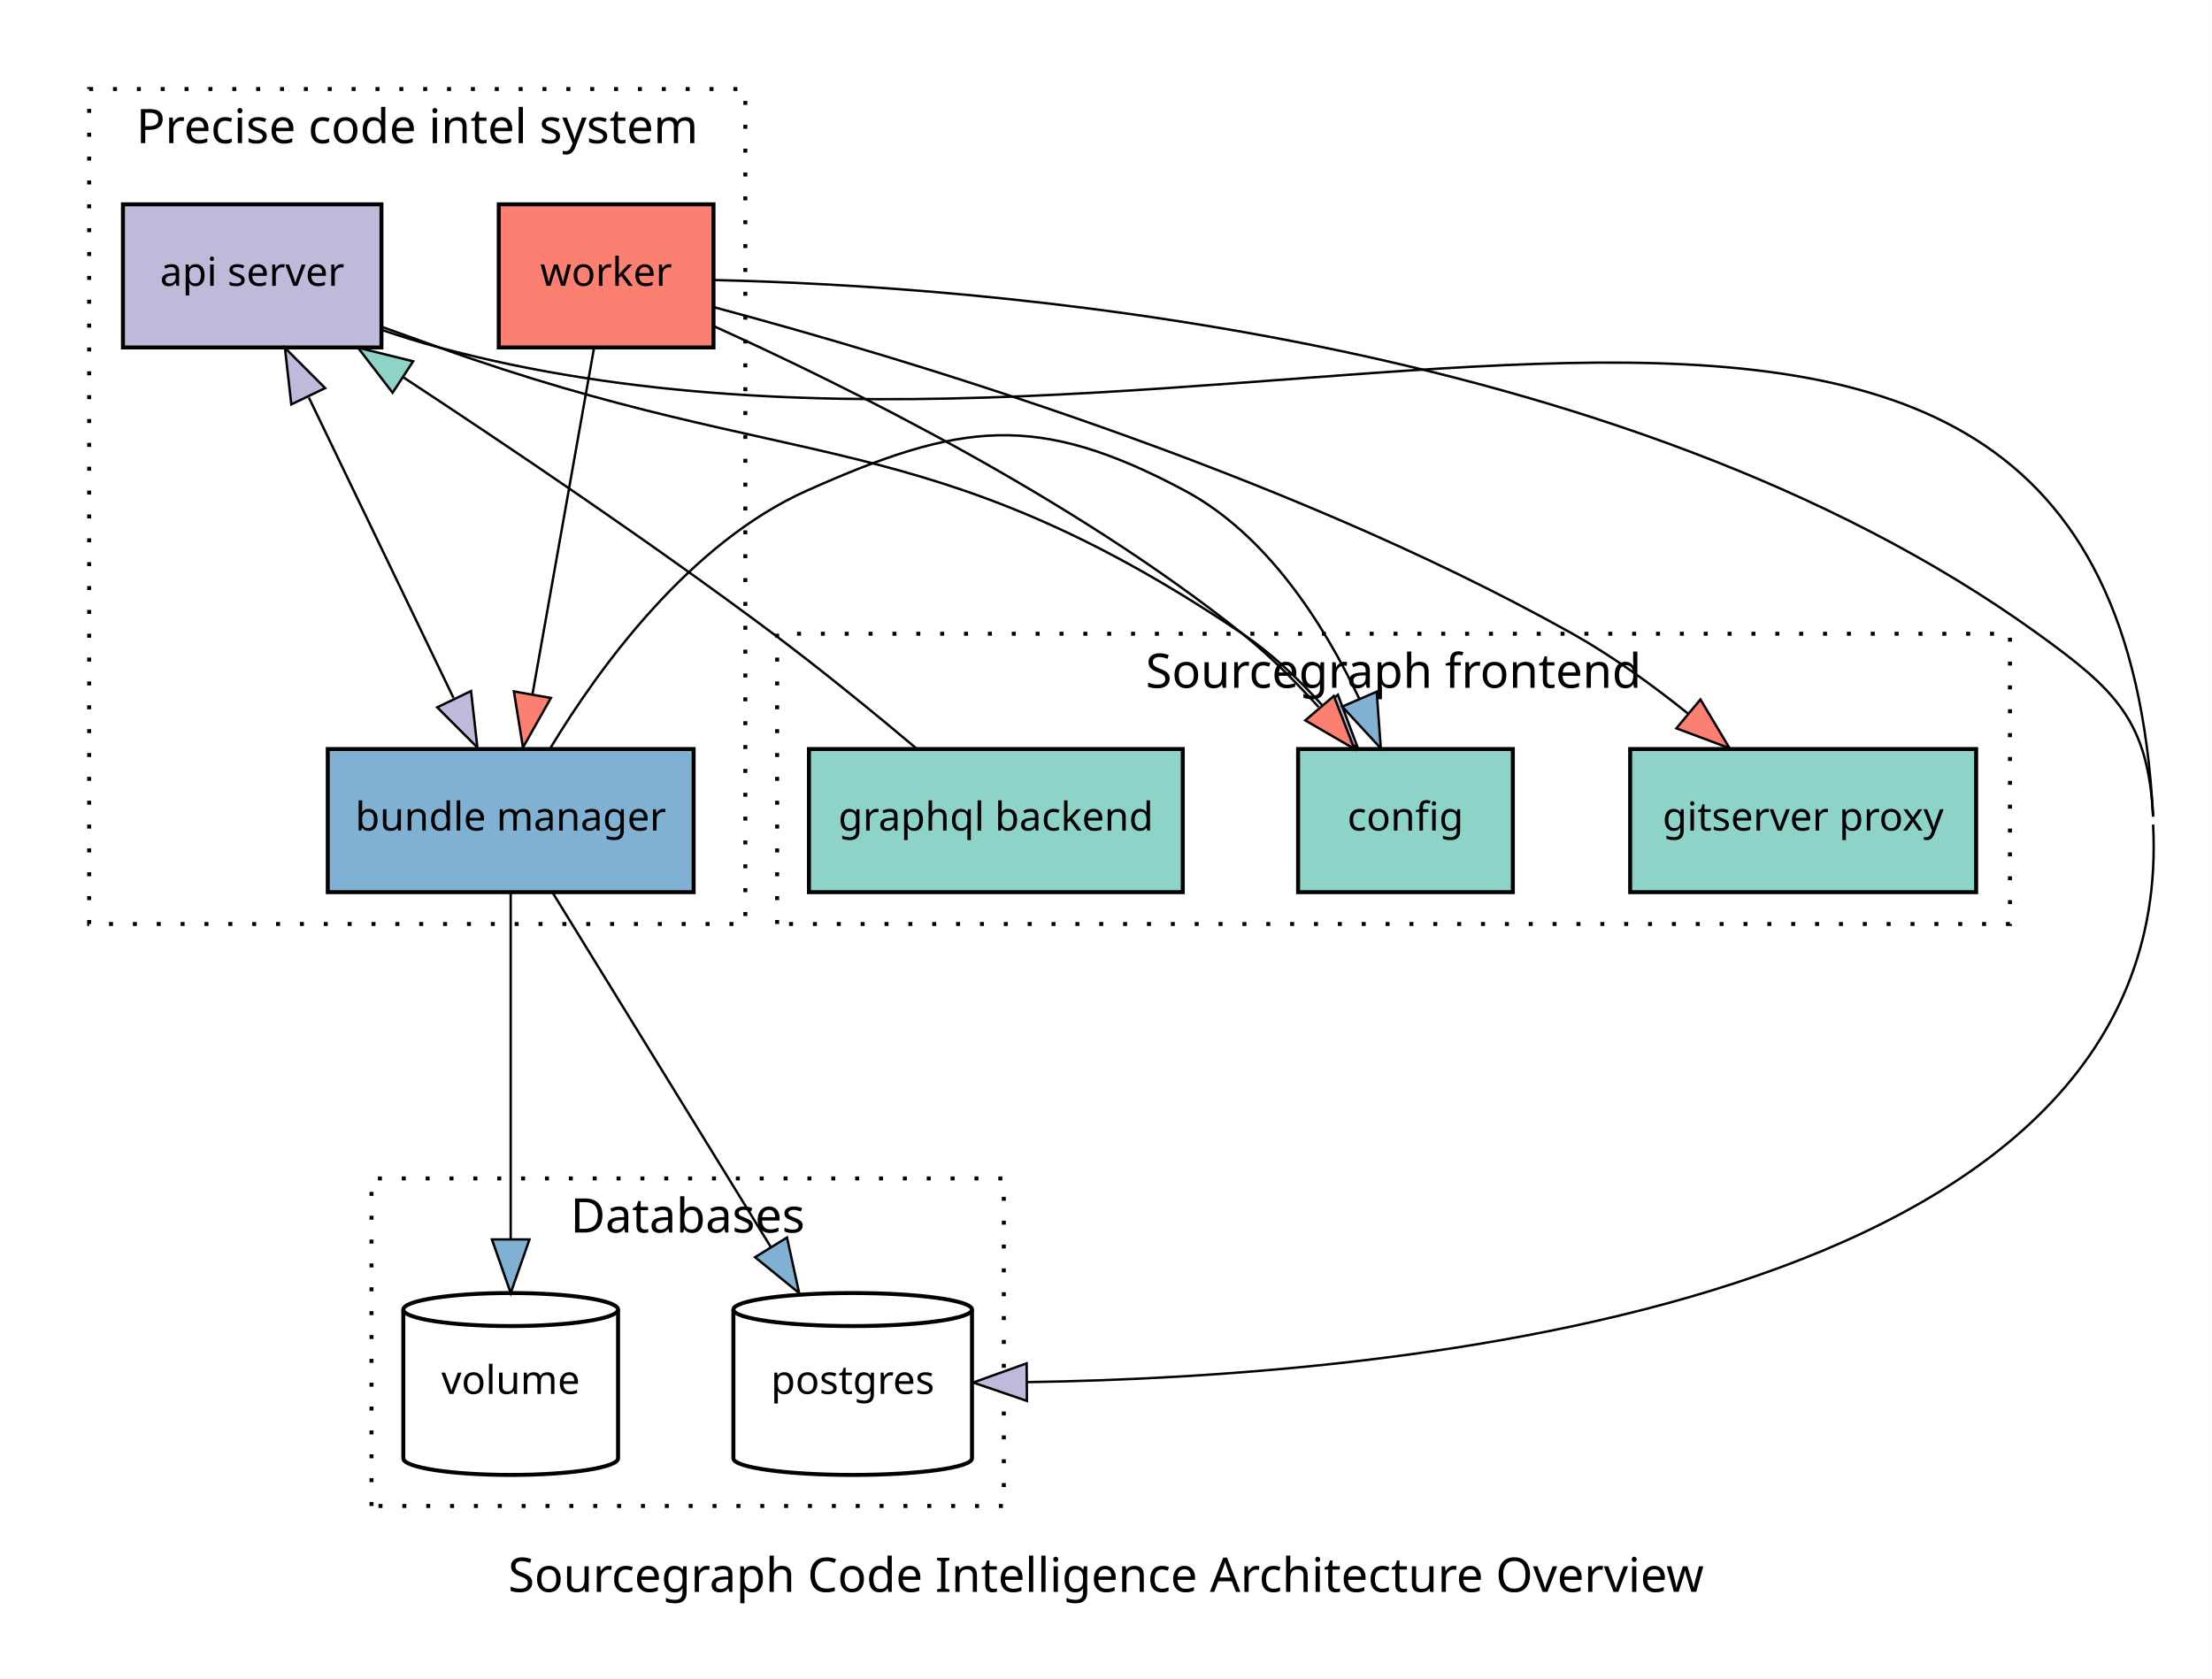
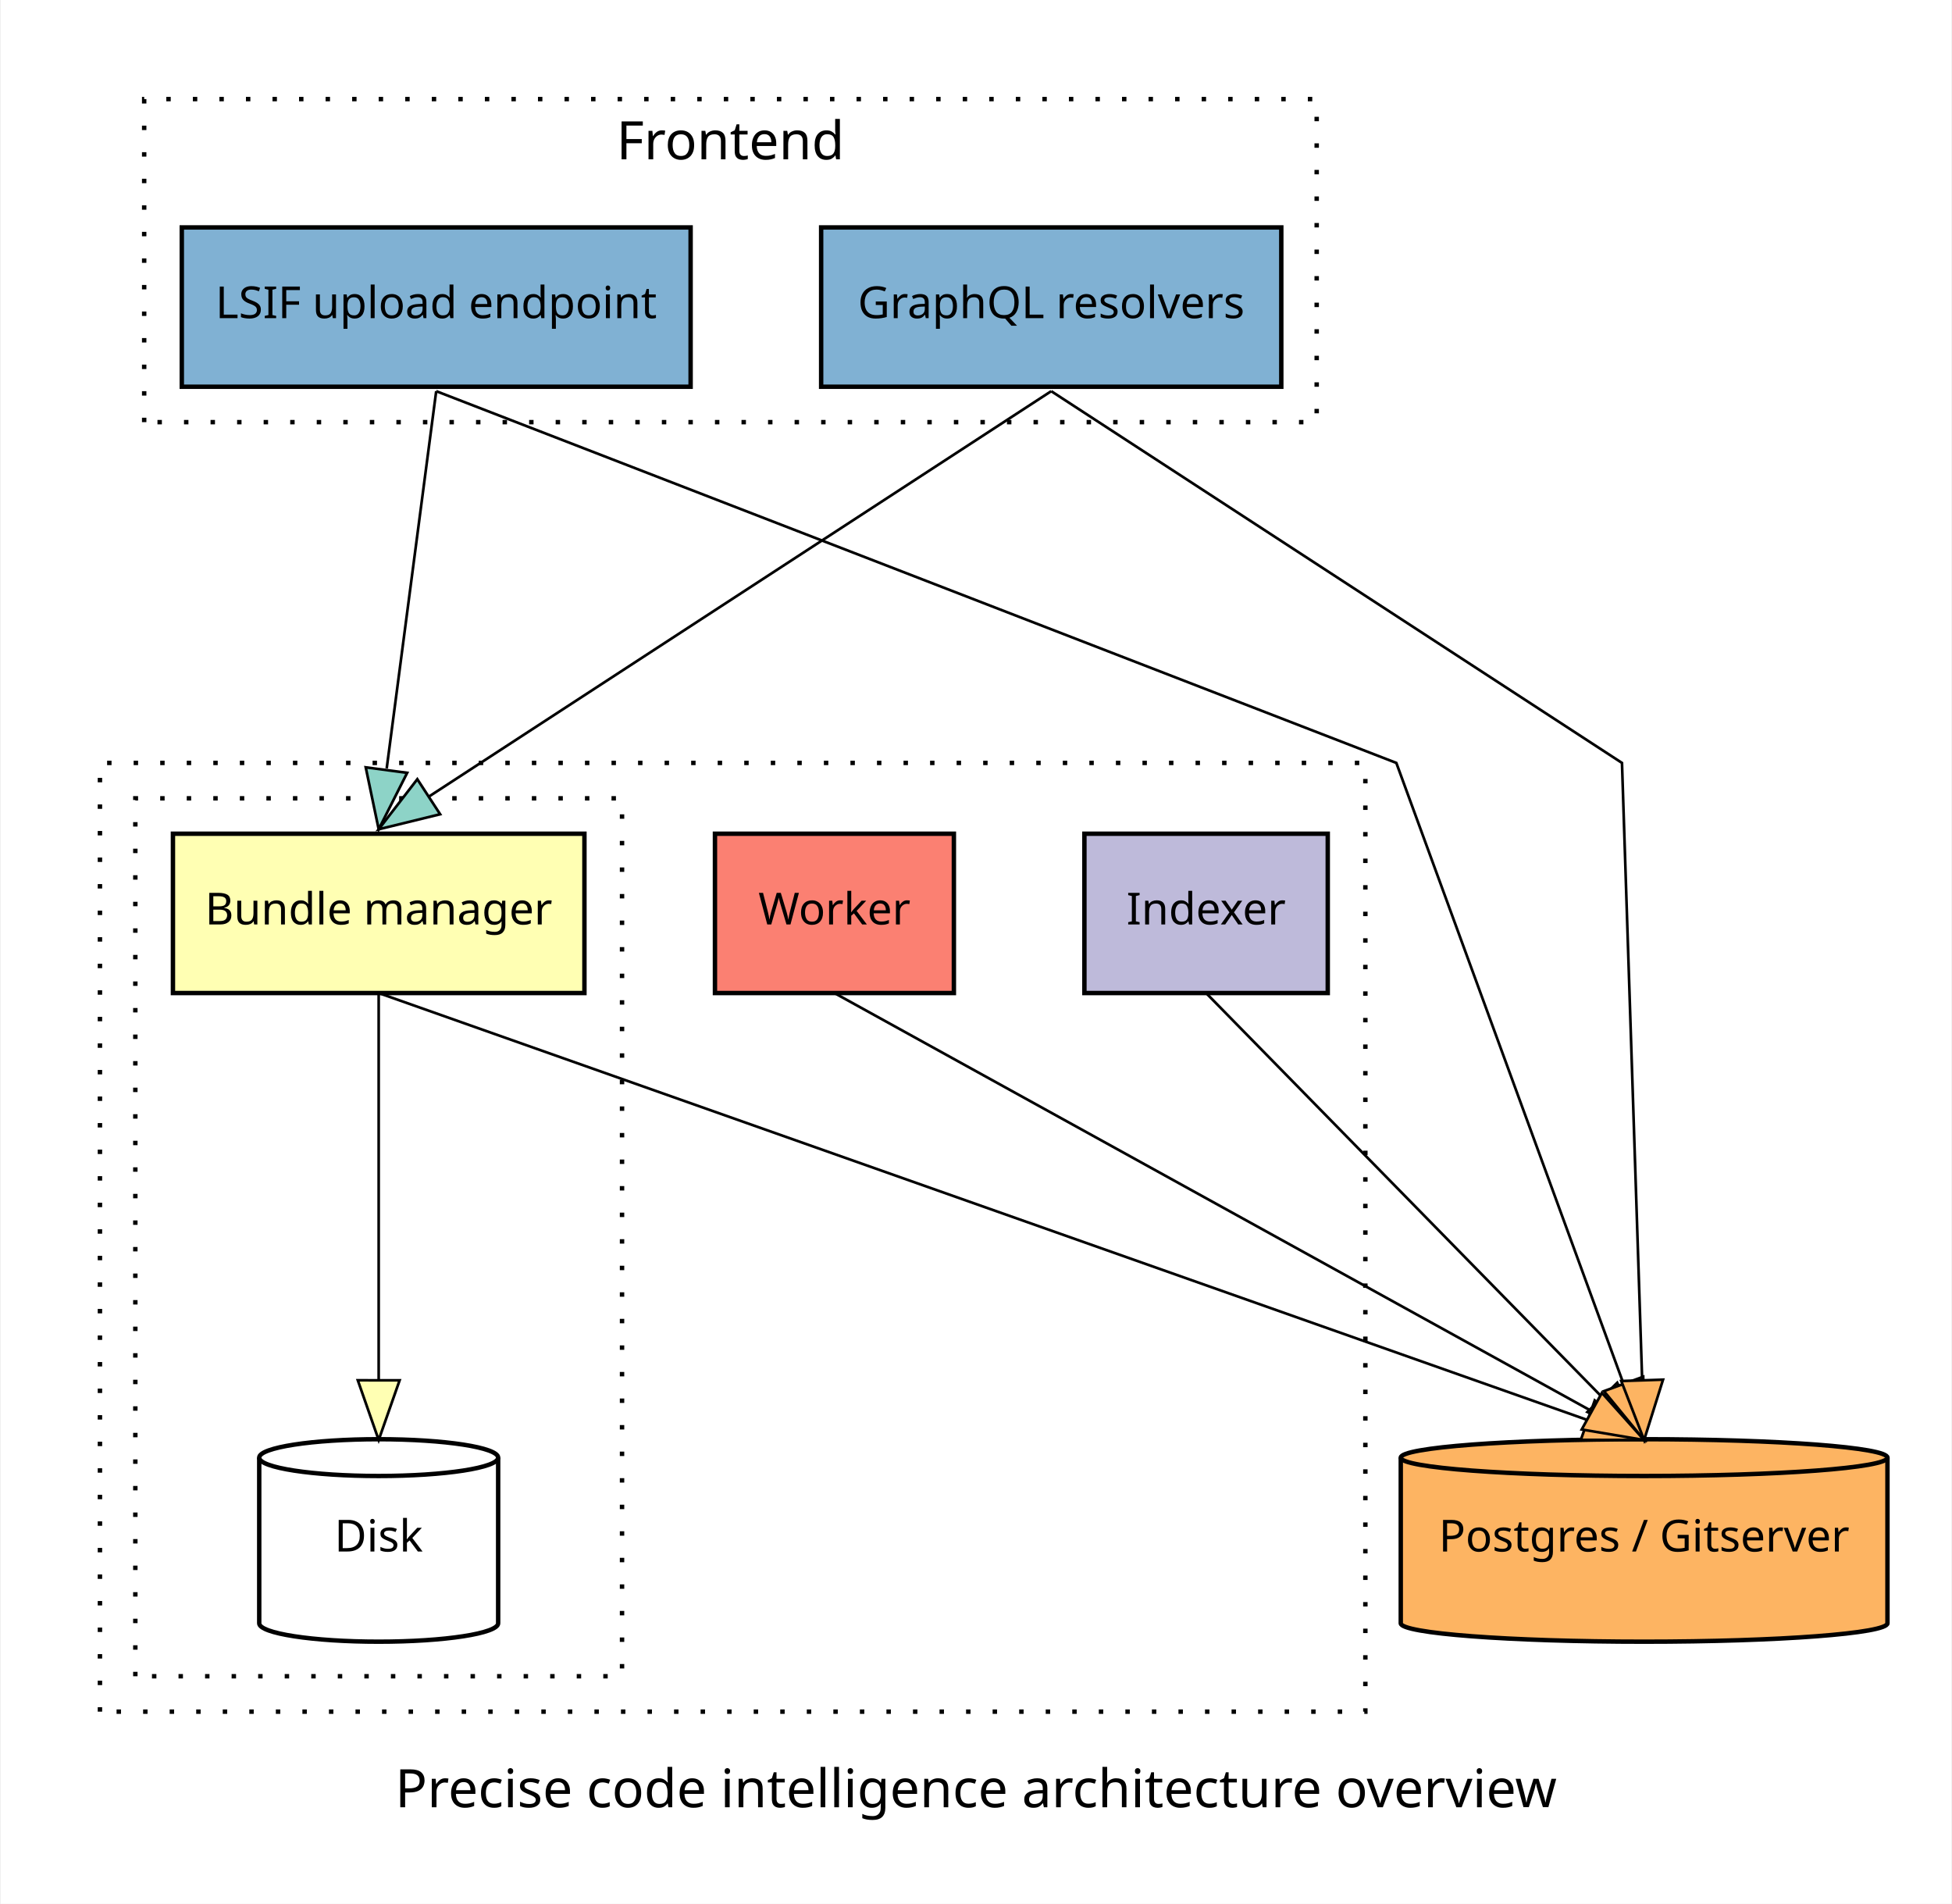
- <svg xmlns="http://www.w3.org/2000/svg" xmlns:xlink="http://www.w3.org/1999/xlink" width="556pt" height="422pt" viewBox="0.00 0.00 556.19 422.17">
-   <g id="graph0" class="graph" transform="scale(1 1) rotate(0) translate(14.4 407.77)">
-     <polygon fill="white" stroke="transparent" points="-14.4,14.4 -14.4,-407.77 541.79,-407.77 541.79,14.4 -14.4,14.4" />
-     <text text-anchor="middle" x="263.7" y="-7.4" font-family="Iosevka" font-size="12.00">Sourcegraph Code Intelligence Architecture Overview</text>
+ <svg xmlns="http://www.w3.org/2000/svg" xmlns:xlink="http://www.w3.org/1999/xlink" width="441pt" height="430pt" viewBox="0.00 0.00 440.80 430.17">
+   <g id="graph0" class="graph" transform="scale(1 1) rotate(0) translate(14.4 415.77)">
+     <polygon fill="white" stroke="transparent" points="-14.4,14.4 -14.4,-415.77 426.4,-415.77 426.4,14.4 -14.4,14.4" />
+     <text text-anchor="middle" x="206" y="-7.4" font-family="Iosevka" font-size="12.00">Precise code intelligence architecture overview</text>
    <g id="clust1" class="cluster">
-       <polygon fill="none" stroke="black" stroke-dasharray="1,5" points="181,-175.38 181,-248.38 491,-248.38 491,-175.38 181,-175.38" />
-       <text text-anchor="middle" x="336" y="-234.78" font-family="Iosevka" font-size="12.00">Sourcegraph frontend</text>
+       <polygon fill="none" stroke="black" stroke-dasharray="1,5" points="8,-29 8,-243.38 294,-243.38 294,-29 8,-29" />
    </g>
    <g id="clust2" class="cluster">
-       <polygon fill="none" stroke="black" stroke-dasharray="1,5" points="8,-175.38 8,-385.38 173,-385.38 173,-175.38 8,-175.38" />
-       <text text-anchor="middle" x="90.5" y="-371.77" font-family="Iosevka" font-size="12.00">Precise code intel system</text>
+       <polygon fill="none" stroke="black" stroke-dasharray="1,5" points="16,-37 16,-235.38 126,-235.38 126,-37 16,-37" />
    </g>
    <g id="clust3" class="cluster">
-       <polygon fill="none" stroke="black" stroke-dasharray="1,5" points="79,-29 79,-111.38 238,-111.38 238,-29 79,-29" />
-       <text text-anchor="middle" x="158.5" y="-97.78" font-family="Iosevka" font-size="12.00">Databases</text>
+       <polygon fill="none" stroke="black" stroke-dasharray="1,5" points="18,-320.38 18,-393.38 283,-393.38 283,-320.38 18,-320.38" />
+       <text text-anchor="middle" x="150.5" y="-379.77" font-family="Iosevka" font-size="12.00">Frontend</text>
    </g>
    <g id="node1" class="node">
-       <polygon fill="#8dd3c7" stroke="black" points="283,-219.38 189,-219.38 189,-183.38 283,-183.38 283,-219.38" />
-       <text text-anchor="middle" x="236" y="-198.88" font-family="Iosevka" font-size="10.00">graphql backend</text>
+       <g id="a_node1">
+         <a xlink:href="https://github.com/sourcegraph/sourcegraph/tree/master/enterprise/cmd/precise-code-intel-bundle-manager" xlink:title="Bundle manager" target="_blank">
+           <polygon fill="#ffffb3" stroke="black" points="117.5,-227.38 24.5,-227.38 24.5,-191.38 117.5,-191.38 117.5,-227.38" />
+           <text text-anchor="middle" x="71" y="-206.88" font-family="Iosevka" font-size="10.00">Bundle manager</text>
+         </a>
+       </g>
+     </g>
+     <g id="node2" class="node">
+       <path fill="white" stroke="black" d="M98,-86.4C98,-88.7 85.9,-90.56 71,-90.56 56.1,-90.56 44,-88.7 44,-86.4 44,-86.4 44,-48.97 44,-48.97 44,-46.68 56.1,-44.81 71,-44.81 85.9,-44.81 98,-46.68 98,-48.97 98,-48.97 98,-86.4 98,-86.4" />
+       <path fill="none" stroke="black" d="M98,-86.4C98,-84.11 85.9,-82.25 71,-82.25 56.1,-82.25 44,-84.11 44,-86.4" />
+       <text text-anchor="middle" x="71" y="-65.19" font-family="Iosevka" font-size="10.00">Disk</text>
+     </g>
+     <g id="edge3" class="edge">
+       <path fill="none" stroke="black" stroke-width="0.6" d="M71,-191.38C71,-191.38 71,-131.56 71,-104" />
+       <polygon fill="#ffffb3" stroke="black" stroke-width="0.6" points="75.73,-103.87 71,-90.38 66.28,-103.88 75.73,-103.87" />
+     </g>
+     <g id="node7" class="node">
+       <path fill="#fdb462" stroke="black" d="M412,-86.4C412,-88.7 387.35,-90.56 357,-90.56 326.65,-90.56 302,-88.7 302,-86.4 302,-86.4 302,-48.97 302,-48.97 302,-46.68 326.65,-44.81 357,-44.81 387.35,-44.81 412,-46.68 412,-48.97 412,-48.97 412,-86.4 412,-86.4" />
+       <path fill="none" stroke="black" d="M412,-86.4C412,-84.11 387.35,-82.25 357,-82.25 326.65,-82.25 302,-84.11 302,-86.4" />
+       <text text-anchor="middle" x="357" y="-65.19" font-family="Iosevka" font-size="10.00">Postgres / Gitserver</text>
+     </g>
+     <g id="edge6" class="edge">
+       <path fill="none" stroke="black" stroke-width="0.6" d="M71,-191.38C71,-191.38 288.02,-114.74 343.97,-94.98" />
+       <polygon fill="#fdb462" stroke="black" stroke-width="0.6" points="345.84,-99.33 357,-90.38 342.7,-90.42 345.84,-99.33" />
+     </g>
+     <g id="node3" class="node">
+       <g id="a_node3">
+         <a xlink:href="https://github.com/sourcegraph/sourcegraph/tree/master/enterprise/cmd/precise-code-intel-worker" xlink:title="Indexer" target="_blank">
+           <polygon fill="#bebada" stroke="black" points="285.5,-227.38 230.5,-227.38 230.5,-191.38 285.5,-191.38 285.5,-227.38" />
+           <text text-anchor="middle" x="258" y="-206.88" font-family="Iosevka" font-size="10.00">Indexer</text>
+         </a>
+       </g>
+     </g>
+     <g id="edge7" class="edge">
+       <path fill="none" stroke="black" stroke-width="0.6" d="M258,-191.38C258,-191.38 322.73,-125.34 347.51,-100.06" />
+       <polygon fill="#fdb462" stroke="black" stroke-width="0.6" points="350.92,-103.32 357,-90.38 344.18,-96.71 350.92,-103.32" />
    </g>
    <g id="node4" class="node">
      <g id="a_node4">
-         <a xlink:href="https://github.com/sourcegraph/sourcegraph/tree/master/enterprise/cmd/precise-code-intel-api-server" xlink:title="api server" target="_blank">
-           <polygon fill="#bebada" stroke="black" points="81.5,-356.38 16.5,-356.38 16.5,-320.38 81.5,-320.38 81.5,-356.38" />
-           <text text-anchor="middle" x="49" y="-335.88" font-family="Iosevka" font-size="10.00">api server</text>
+         <a xlink:href="https://github.com/sourcegraph/sourcegraph/tree/master/enterprise/cmd/precise-code-intel-worker" xlink:title="Worker" target="_blank">
+           <polygon fill="#fb8072" stroke="black" points="201,-227.38 147,-227.38 147,-191.38 201,-191.38 201,-227.38" />
+           <text text-anchor="middle" x="174" y="-206.88" font-family="Iosevka" font-size="10.00">Worker</text>
+         </a>
+       </g>
+     </g>
+     <g id="edge8" class="edge">
+       <path fill="none" stroke="black" stroke-width="0.6" d="M174,-191.38C174,-191.38 304.28,-119.47 344.99,-97" />
+       <polygon fill="#fdb462" stroke="black" stroke-width="0.6" points="347.46,-101.04 357,-90.38 342.9,-92.76 347.46,-101.04" />
+     </g>
+     <g id="node5" class="node">
+       <g id="a_node5">
+         <a xlink:href="https://github.com/sourcegraph/sourcegraph/tree/master/enterprise/internal/codeintel/httpapi" xlink:title="LSIF upload endpoint" target="_blank">
+           <polygon fill="#80b1d3" stroke="black" points="141.5,-364.38 26.5,-364.38 26.5,-328.38 141.5,-328.38 141.5,-364.38" />
+           <text text-anchor="middle" x="84" y="-343.88" font-family="Iosevka" font-size="10.00">LSIF upload endpoint</text>
+         </a>
+       </g>
+     </g>
+     <g id="edge2" class="edge">
+       <path fill="none" stroke="black" stroke-width="0.6" d="M84,-327.38C84,-327.38 76.38,-269.34 72.81,-242.14" />
+       <polygon fill="#8dd3c7" stroke="black" stroke-width="0.6" points="77.44,-241.14 71,-228.38 68.07,-242.38 77.44,-241.14" />
+     </g>
+     <g id="edge5" class="edge">
+       <path fill="none" stroke="black" stroke-width="0.6" d="M84,-327.38C84,-327.38 301,-243.38 301,-243.38 301,-243.38 338.86,-139.93 352.32,-103.16" />
+       <polygon fill="#fdb462" stroke="black" stroke-width="0.6" points="356.8,-104.68 357,-90.38 347.92,-101.43 356.8,-104.68" />
+     </g>
+     <g id="node6" class="node">
+       <g id="a_node6">
+         <a xlink:href="https://github.com/sourcegraph/sourcegraph/tree/master/enterprise/internal/codeintel/resolvers/graphql" xlink:title="GraphQL resolvers" target="_blank">
+           <polygon fill="#80b1d3" stroke="black" points="275,-364.38 171,-364.38 171,-328.38 275,-328.38 275,-364.38" />
+           <text text-anchor="middle" x="223" y="-343.88" font-family="Iosevka" font-size="10.00">GraphQL resolvers</text>
        </a>
      </g>
    </g>
    <g id="edge1" class="edge">
-       <path fill="none" stroke="black" stroke-width="0.6" d="M216.14,-219.43C205.59,-228.3 192.29,-239.18 180,-248.38 149.45,-271.23 113.53,-295.45 87.04,-312.85" />
-       <polygon fill="#8dd3c7" stroke="black" stroke-width="0.6" points="84.31,-308.99 75.59,-320.33 89.47,-316.9 84.31,-308.99" />
-     </g>
-     <g id="node2" class="node">
-       <polygon fill="#8dd3c7" stroke="black" points="482.5,-219.38 395.5,-219.38 395.5,-183.38 482.5,-183.38 482.5,-219.38" />
-       <text text-anchor="middle" x="439" y="-198.88" font-family="Iosevka" font-size="10.00">gitserver proxy</text>
-     </g>
-     <g id="node3" class="node">
-       <polygon fill="#8dd3c7" stroke="black" points="366,-219.38 312,-219.38 312,-183.38 366,-183.38 366,-219.38" />
-       <text text-anchor="middle" x="339" y="-198.88" font-family="Iosevka" font-size="10.00">config</text>
-     </g>
-     <g id="edge2" class="edge">
-       <path fill="none" stroke="black" stroke-width="0.6" d="M81.61,-325.56C86.43,-323.82 91.35,-322.05 96,-320.38 185.7,-288.17 218.94,-301.61 298,-248.38 305.28,-243.48 312.1,-237 318.01,-230.45" />
-       <polygon fill="#bebada" stroke="black" stroke-width="0.6" points="322.01,-233.03 327.02,-219.64 314.75,-226.98 322.01,-233.03" />
-     </g>
-     <g id="node6" class="node">
-       <g id="a_node6">
-         <a xlink:href="https://github.com/sourcegraph/sourcegraph/tree/master/enterprise/cmd/precise-code-intel-bundle-manager" xlink:title="bundle manager" target="_blank">
-           <polygon fill="#80b1d3" stroke="black" points="160,-219.38 68,-219.38 68,-183.38 160,-183.38 160,-219.38" />
-           <text text-anchor="middle" x="114" y="-198.88" font-family="Iosevka" font-size="10.00">bundle manager</text>
-         </a>
-       </g>
-     </g>
-     <g id="edge3" class="edge">
-       <path fill="none" stroke="black" stroke-width="0.6" d="M63.25,-307.78C74.04,-285.37 88.8,-254.71 99.62,-232.24" />
-       <polygon fill="#bebada" stroke="black" stroke-width="0.6" points="58.83,-306.06 57.23,-320.28 67.35,-310.16 58.83,-306.06" />
-       <polygon fill="#bebada" stroke="black" stroke-width="0.6" points="104.03,-233.97 105.63,-219.76 95.52,-229.87 104.03,-233.97" />
-     </g>
-     <g id="node7" class="node">
-       <path fill="white" stroke="black" d="M230,-78.4C230,-80.7 216.55,-82.56 200,-82.56 183.45,-82.56 170,-80.7 170,-78.4 170,-78.4 170,-40.97 170,-40.97 170,-38.68 183.45,-36.81 200,-36.81 216.55,-36.81 230,-38.68 230,-40.97 230,-40.97 230,-78.4 230,-78.4" />
-       <path fill="none" stroke="black" d="M230,-78.4C230,-76.11 216.55,-74.25 200,-74.25 183.45,-74.25 170,-76.11 170,-78.4" />
-       <text text-anchor="middle" x="200" y="-57.19" font-family="Iosevka" font-size="10.00">postgres</text>
+       <path fill="none" stroke="black" stroke-width="0.6" d="M223,-327.38C223,-327.38 117.77,-258.84 82.42,-235.82" />
+       <polygon fill="#8dd3c7" stroke="black" stroke-width="0.6" points="84.89,-231.78 71,-228.38 79.73,-239.7 84.89,-231.78" />
    </g>
    <g id="edge4" class="edge">
-       <path fill="none" stroke="black" stroke-width="0.6" d="M81.64,-324.77C86.42,-323.16 91.31,-321.63 96,-320.38 287.82,-268.91 516.8,-400.72 527,-202.38" />
-       <path fill="none" stroke="black" stroke-width="0.6" d="M527,-200.38C533.28,-78.36 334.41,-61.51 243.84,-60.15" />
-       <polygon fill="#bebada" stroke="black" stroke-width="0.6" points="243.81,-55.43 230.28,-60.05 243.74,-64.88 243.81,-55.43" />
-     </g>
-     <g id="node5" class="node">
-       <g id="a_node5">
-         <a xlink:href="https://github.com/sourcegraph/sourcegraph/tree/master/enterprise/cmd/precise-code-intel-worker" xlink:title="worker" target="_blank">
-           <polygon fill="#fb8072" stroke="black" points="165,-356.38 111,-356.38 111,-320.38 165,-320.38 165,-356.38" />
-           <text text-anchor="middle" x="138" y="-335.88" font-family="Iosevka" font-size="10.00">worker</text>
-         </a>
-       </g>
-     </g>
-     <g id="edge5" class="edge">
-       <path fill="none" stroke="black" stroke-width="0.6" d="M165.1,-330.51C211.32,-318.16 307.51,-289.56 381,-248.38 391.01,-242.76 401.1,-235.47 409.98,-228.35" />
-       <polygon fill="#fb8072" stroke="black" stroke-width="0.6" points="413.17,-231.85 420.51,-219.57 407.12,-224.59 413.17,-231.85" />
-     </g>
-     <g id="edge6" class="edge">
-       <path fill="none" stroke="black" stroke-width="0.6" d="M165.17,-325.69C198.44,-310.65 255.57,-282.35 298,-248.38 304.74,-242.98 311.31,-236.41 317.14,-229.95" />
-       <polygon fill="#fb8072" stroke="black" stroke-width="0.6" points="320.98,-232.73 326.16,-219.4 313.8,-226.59 320.98,-232.73" />
-     </g>
-     <g id="edge7" class="edge">
-       <path fill="none" stroke="black" stroke-width="0.6" d="M134.96,-320.28C131.07,-298.39 124.26,-260.06 119.46,-233.06" />
-       <polygon fill="#fb8072" stroke="black" stroke-width="0.6" points="124.11,-232.22 117.09,-219.76 114.8,-233.88 124.11,-232.22" />
-     </g>
-     <g id="edge8" class="edge">
-       <path fill="none" stroke="black" stroke-width="0.6" d="M165.22,-337.33C229.37,-335.9 392.56,-324.5 498,-248.38 517.59,-234.23 525.76,-226.51 527,-202.38" />
-     </g>
-     <g id="edge9" class="edge">
-       <path fill="none" stroke="black" stroke-width="0.6" d="M124.04,-219.72C136.26,-239.89 158.97,-271.2 188.5,-284.38 227.06,-301.58 246.26,-304.27 283.5,-284.38 304.15,-273.34 318.45,-250.86 327.36,-232.07" />
-       <polygon fill="#80b1d3" stroke="black" stroke-width="0.6" points="331.76,-233.81 332.8,-219.55 323.09,-230.05 331.76,-233.81" />
-     </g>
-     <g id="edge11" class="edge">
-       <path fill="none" stroke="black" stroke-width="0.6" d="M124.55,-183.25C138.14,-161.16 162.09,-122.27 179.36,-94.21" />
-       <polygon fill="#80b1d3" stroke="black" stroke-width="0.6" points="183.48,-96.53 186.54,-82.55 175.44,-91.57 183.48,-96.53" />
-     </g>
-     <g id="node8" class="node">
-       <path fill="white" stroke="black" d="M141,-78.4C141,-80.7 128.9,-82.56 114,-82.56 99.1,-82.56 87,-80.7 87,-78.4 87,-78.4 87,-40.97 87,-40.97 87,-38.68 99.1,-36.81 114,-36.81 128.9,-36.81 141,-38.68 141,-40.97 141,-40.97 141,-78.4 141,-78.4" />
-       <path fill="none" stroke="black" d="M141,-78.4C141,-76.11 128.9,-74.25 114,-74.25 99.1,-74.25 87,-76.11 87,-78.4" />
-       <text text-anchor="middle" x="114" y="-57.19" font-family="Iosevka" font-size="10.00">volume</text>
-     </g>
-     <g id="edge12" class="edge">
-       <path fill="none" stroke="black" stroke-width="0.6" d="M114,-183.25C114,-161.66 114,-124 114,-96.11" />
-       <polygon fill="#80b1d3" stroke="black" stroke-width="0.6" points="118.73,-96.05 114,-82.55 109.28,-96.05 118.73,-96.05" />
+       <path fill="none" stroke="black" stroke-width="0.6" d="M223,-327.38C223,-327.38 352,-243.38 352,-243.38 352,-243.38 355.33,-141.4 356.56,-103.95" />
+       <polygon fill="#fdb462" stroke="black" stroke-width="0.6" points="361.28,-104.02 357,-90.38 351.84,-103.71 361.28,-104.02" />
    </g>
  </g>
</svg>
